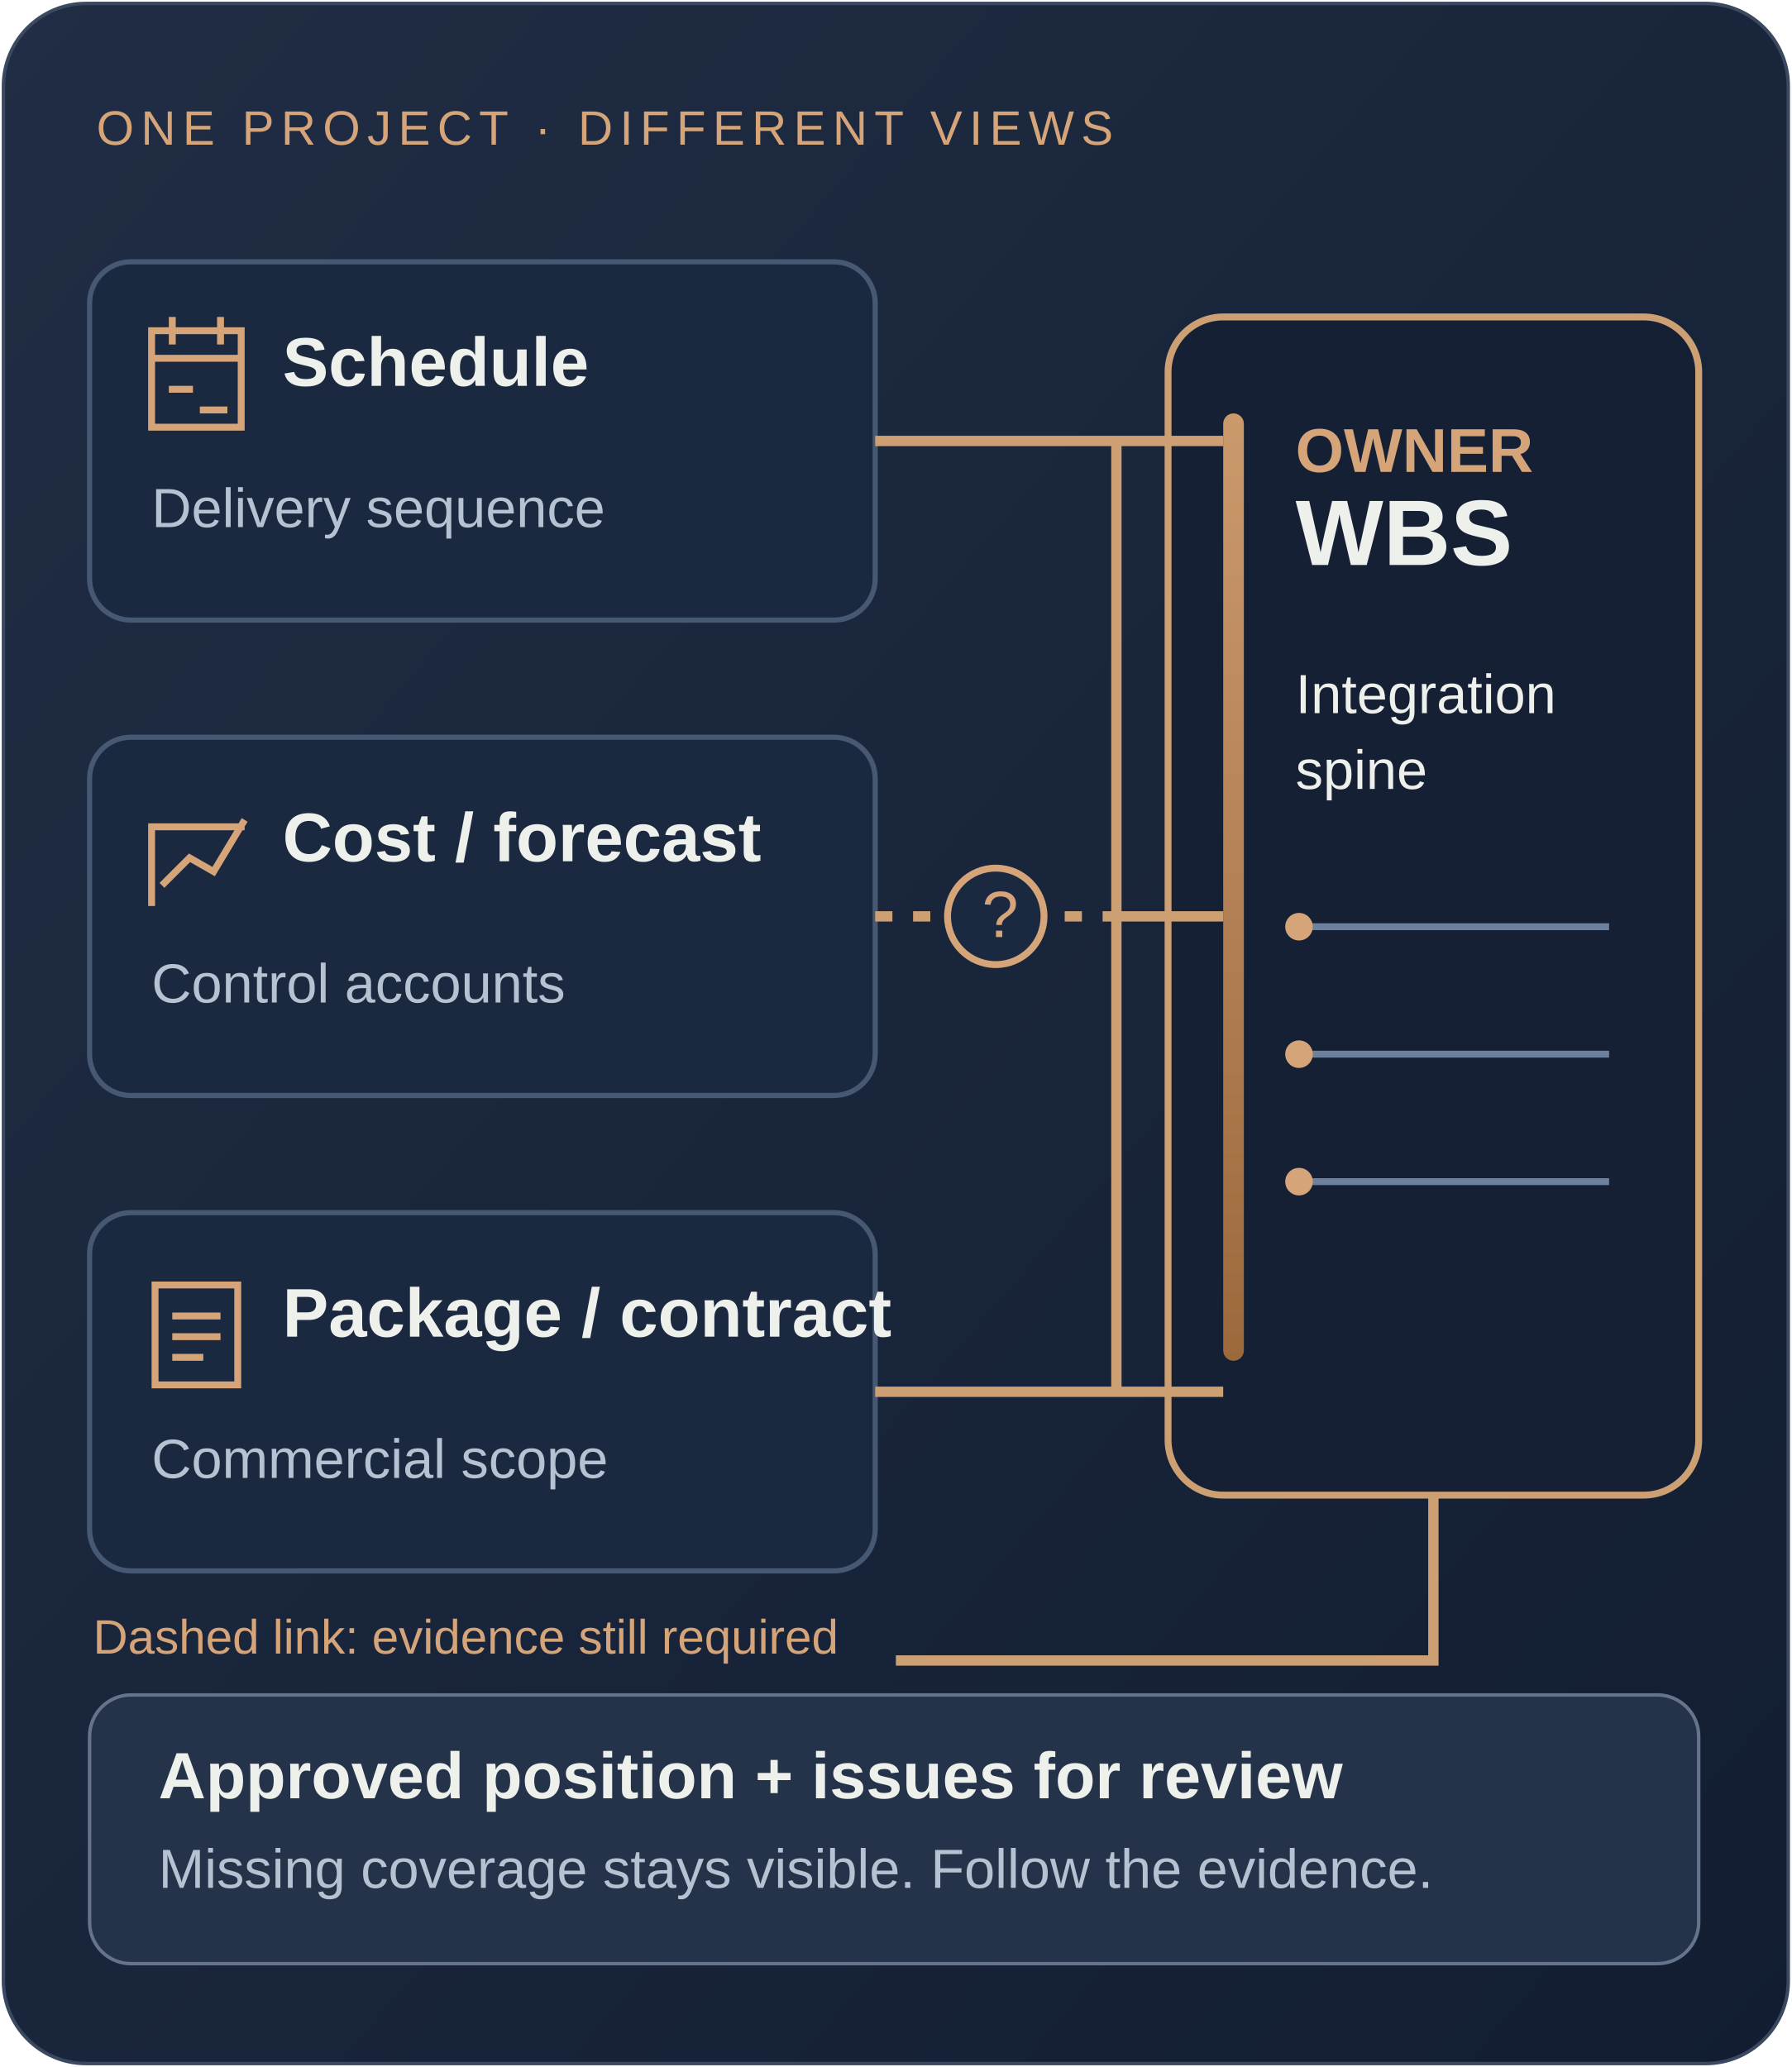
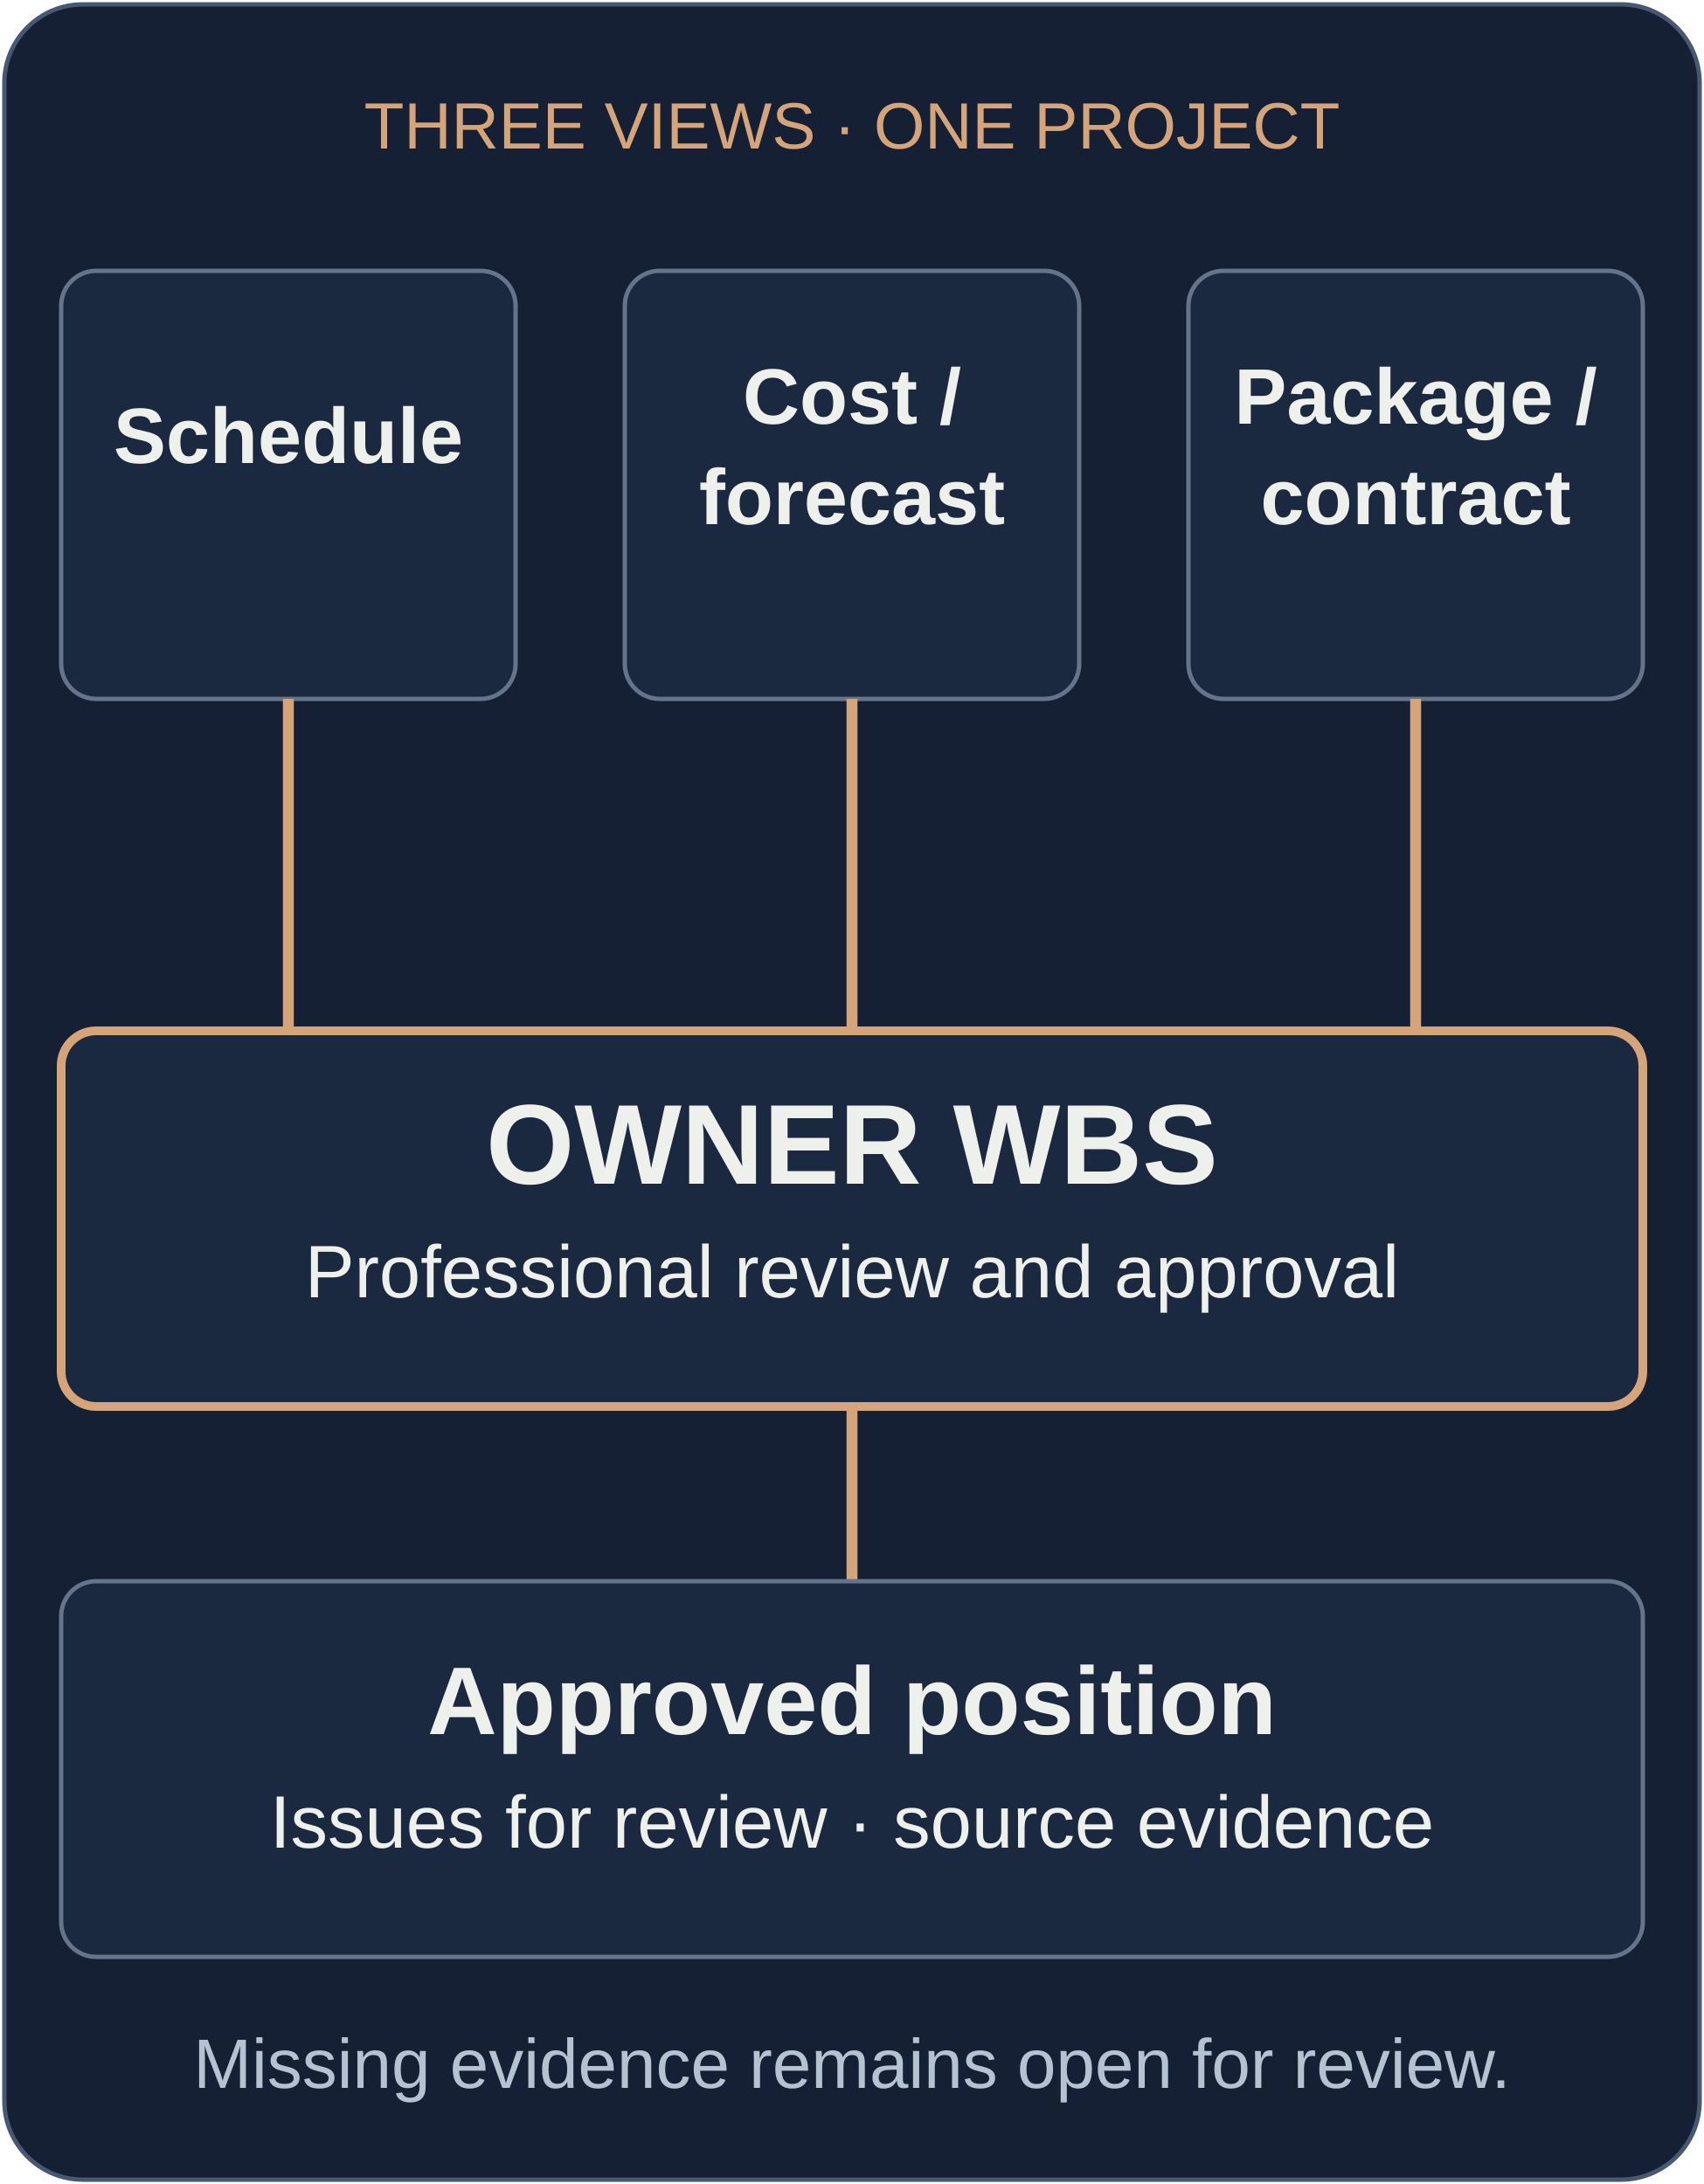
- <svg xmlns="http://www.w3.org/2000/svg" viewBox="0 0 520 600" role="img" aria-labelledby="title desc">
-   <defs>
-     <linearGradient id="panel" x2="1" y2="1">
-       <stop stop-color="#202d44" />
-       <stop offset="1" stop-color="#121d31" />
-     </linearGradient>
-     <linearGradient id="spine" x2="0" y2="1">
-       <stop stop-color="#ca996c" />
-       <stop offset="1" stop-color="#9c693d" />
-     </linearGradient>
-   </defs>
-   <rect x="1" y="1" width="518" height="598" rx="24" fill="url(#panel)" stroke="#3a4860" />
+ <svg xmlns="http://www.w3.org/2000/svg" viewBox="0 0 390 500" role="img" aria-labelledby="title desc">
+   <rect x="1" y="1" width="388" height="498" rx="18" fill="#152035" stroke="#465872" />
  <g font-family="Arial,sans-serif" fill="#eef0ec">
-     <text x="28" y="42" fill="#d5a579" font-size="14" letter-spacing="2">ONE PROJECT · DIFFERENT VIEWS</text>
-     <g stroke="#465872" stroke-width="1.5" fill="#1b2940">
-       <rect x="26" y="76" width="228" height="104" rx="12" />
-       <rect x="26" y="214" width="228" height="104" rx="12" />
-       <rect x="26" y="352" width="228" height="104" rx="12" />
+     <text x="195" y="34" text-anchor="middle" font-size="15" fill="#d5a579">THREE VIEWS · ONE PROJECT</text>
+     <g fill="#1b2940" stroke="#65748a">
+       <rect x="14" y="62" width="104" height="98" rx="8" />
+       <rect x="143" y="62" width="104" height="98" rx="8" />
+       <rect x="272" y="62" width="104" height="98" rx="8" />
    </g>
-     <g stroke="#d5a579" stroke-width="2" fill="none">
-       <path d="M44 96h26v28H44z M44 104h26 M50 92v8 M64 92v8 M49 113h7 M58 119h8" />
-       <path d="M44 263v-23h27 M47 257l8-8 7 4 9-15" />
-       <path d="M45 373h24v29H45z M50 382h14 M50 388h14 M50 394h9" />
+     <g text-anchor="middle" font-size="18" font-weight="700">
+       <text x="66" y="106">Schedule</text>
+       <text x="195" y="97">Cost /</text>
+       <text x="195" y="120">forecast</text>
+       <text x="324" y="97">Package /</text>
+       <text x="324" y="120">contract</text>
    </g>
-     <text x="82" y="112" font-size="20" font-weight="700">Schedule</text>
-     <text x="44" y="153" font-size="16" fill="#b4c2d2">Delivery sequence</text>
-     <text x="82" y="250" font-size="20" font-weight="700">Cost / forecast</text>
-     <text x="44" y="291" font-size="16" fill="#b4c2d2">Control accounts</text>
-     <text x="82" y="388" font-size="20" font-weight="700">Package / contract</text>
-     <text x="44" y="429" font-size="16" fill="#b4c2d2">Commercial scope</text>
-     <g stroke="#cda074" stroke-width="3" fill="none">
-       <path d="M254 128H324" />
-       <path d="M254 404H324" />
-       <path d="M324 128V404" />
+     <g class="source-connections" stroke="#d5a579" stroke-width="2.5">
+       <path class="source-connection" data-source="schedule" d="M66 160V236" />
+       <path class="source-connection" data-source="cost" d="M195 160V236" />
+       <path class="source-connection" data-source="package" d="M324 160V236" />
    </g>
-     <path d="M254 266H324" stroke="#cda074" stroke-width="3" stroke-dasharray="5 6" />
-     <circle cx="289" cy="266" r="14" fill="#1b2940" stroke="#d5a579" stroke-width="2" />
-     <text x="285" y="272" font-size="19" fill="#d5a579">?</text>
-     <rect x="339" y="92" width="154" height="342" rx="16" fill="#152035" stroke="#cda074" stroke-width="2" />
-     <rect x="355" y="120" width="6" height="275" rx="3" fill="url(#spine)" />
-     <path d="M324 128H355 M324 266H355 M324 404H355" stroke="#cda074" stroke-width="3" />
-     <text x="376" y="137" font-size="18" fill="#d5a579" font-weight="700">OWNER</text>
-     <text x="376" y="164" font-size="27" font-weight="700">WBS</text>
-     <text x="376" y="207" font-size="16">Integration</text>
-     <text x="376" y="229" font-size="16">spine</text>
-     <g stroke="#6d819c" fill="none" stroke-width="2">
-       <path d="M377 269h90 M377 306h90 M377 343h90" />
-     </g>
-     <g fill="#d5a579">
-       <circle cx="377" cy="269" r="4" />
-       <circle cx="377" cy="306" r="4" />
-       <circle cx="377" cy="343" r="4" />
-     </g>
-     <path d="M416 434V482H260" stroke="#cda074" stroke-width="3" fill="none" />
-     <rect x="26" y="492" width="467" height="78" rx="12" fill="#25334a" stroke="#65748a" />
-     <text x="46" y="522" font-size="19" font-weight="700">Approved position + issues for review</text>
-     <text x="46" y="548" font-size="16" fill="#b4c2d2">Missing coverage stays visible. Follow the evidence.</text>
-     <text x="27" y="480" font-size="14" fill="#d5a579">Dashed link: evidence still required</text>
+     <rect x="14" y="236" width="362" height="86" rx="8" fill="#1b2940" stroke="#d5a579" stroke-width="2" />
+     <text x="195" y="271" text-anchor="middle" font-size="26" font-weight="700">OWNER WBS</text>
+     <text x="195" y="297" text-anchor="middle" font-size="17">Professional review and approval</text>
+     <path class="reviewed-output-connection" d="M195 322V362" stroke="#d5a579" stroke-width="2.5" />
+     <rect x="14" y="362" width="362" height="86" rx="8" fill="#1b2940" stroke="#65748a" />
+     <text x="195" y="397" text-anchor="middle" font-size="22" font-weight="700">Approved position</text>
+     <text x="195" y="423" text-anchor="middle" font-size="17">Issues for review · source evidence</text>
+     <text x="195" y="478" text-anchor="middle" font-size="16" fill="#b4c2d2">Missing evidence remains open for review.</text>
  </g>
</svg>
